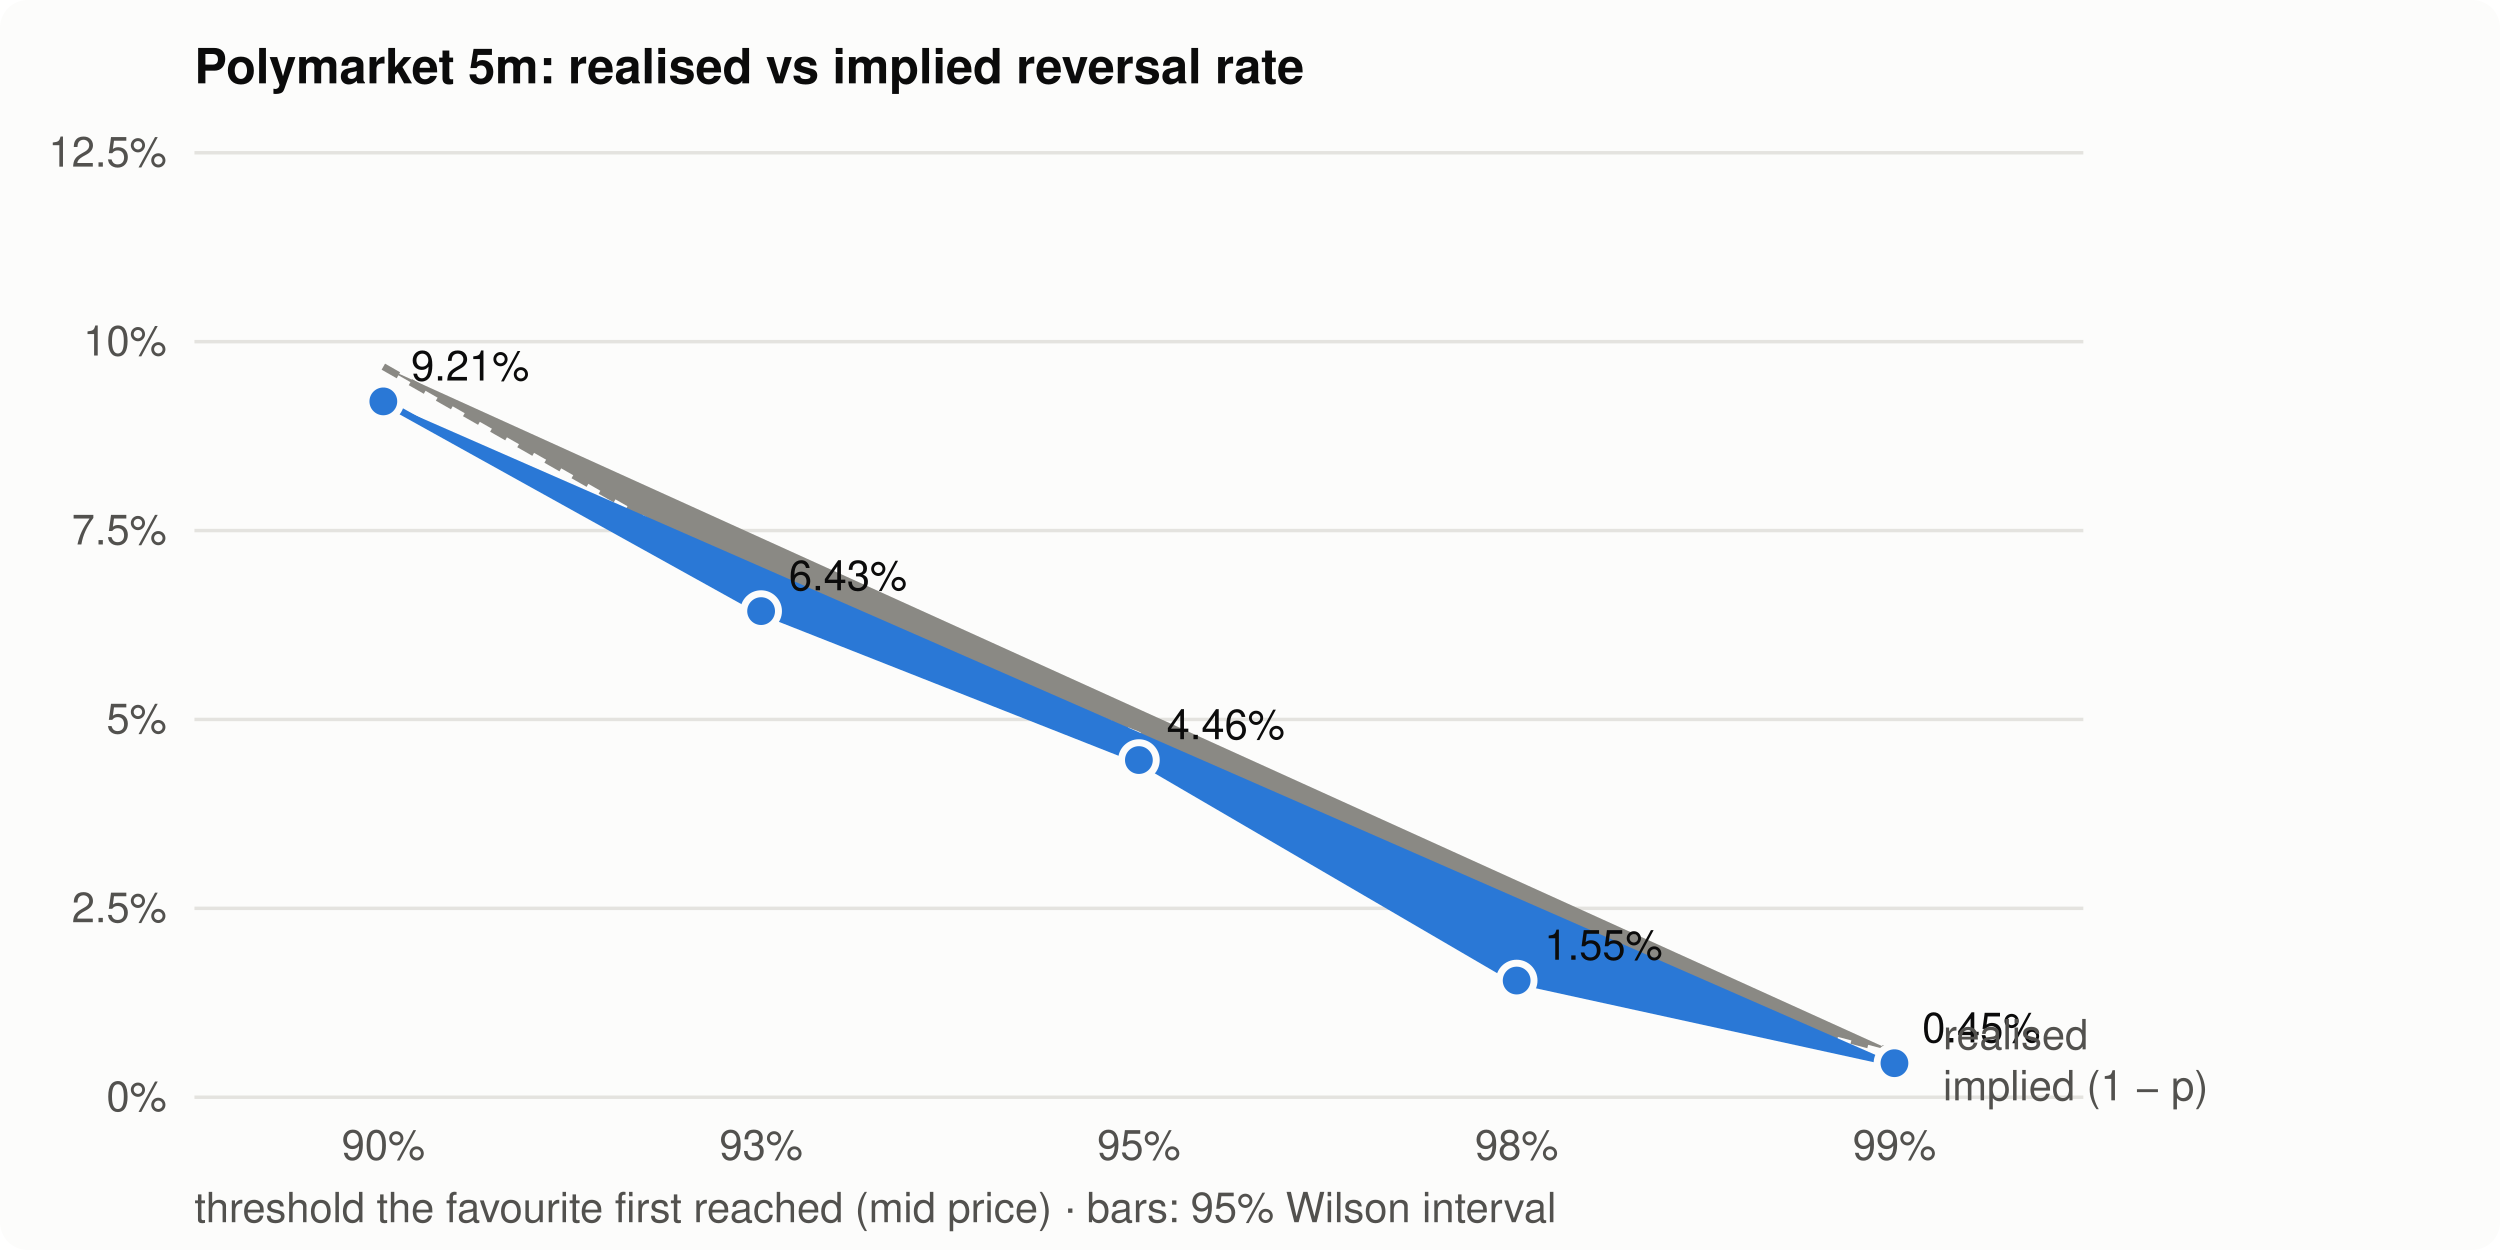
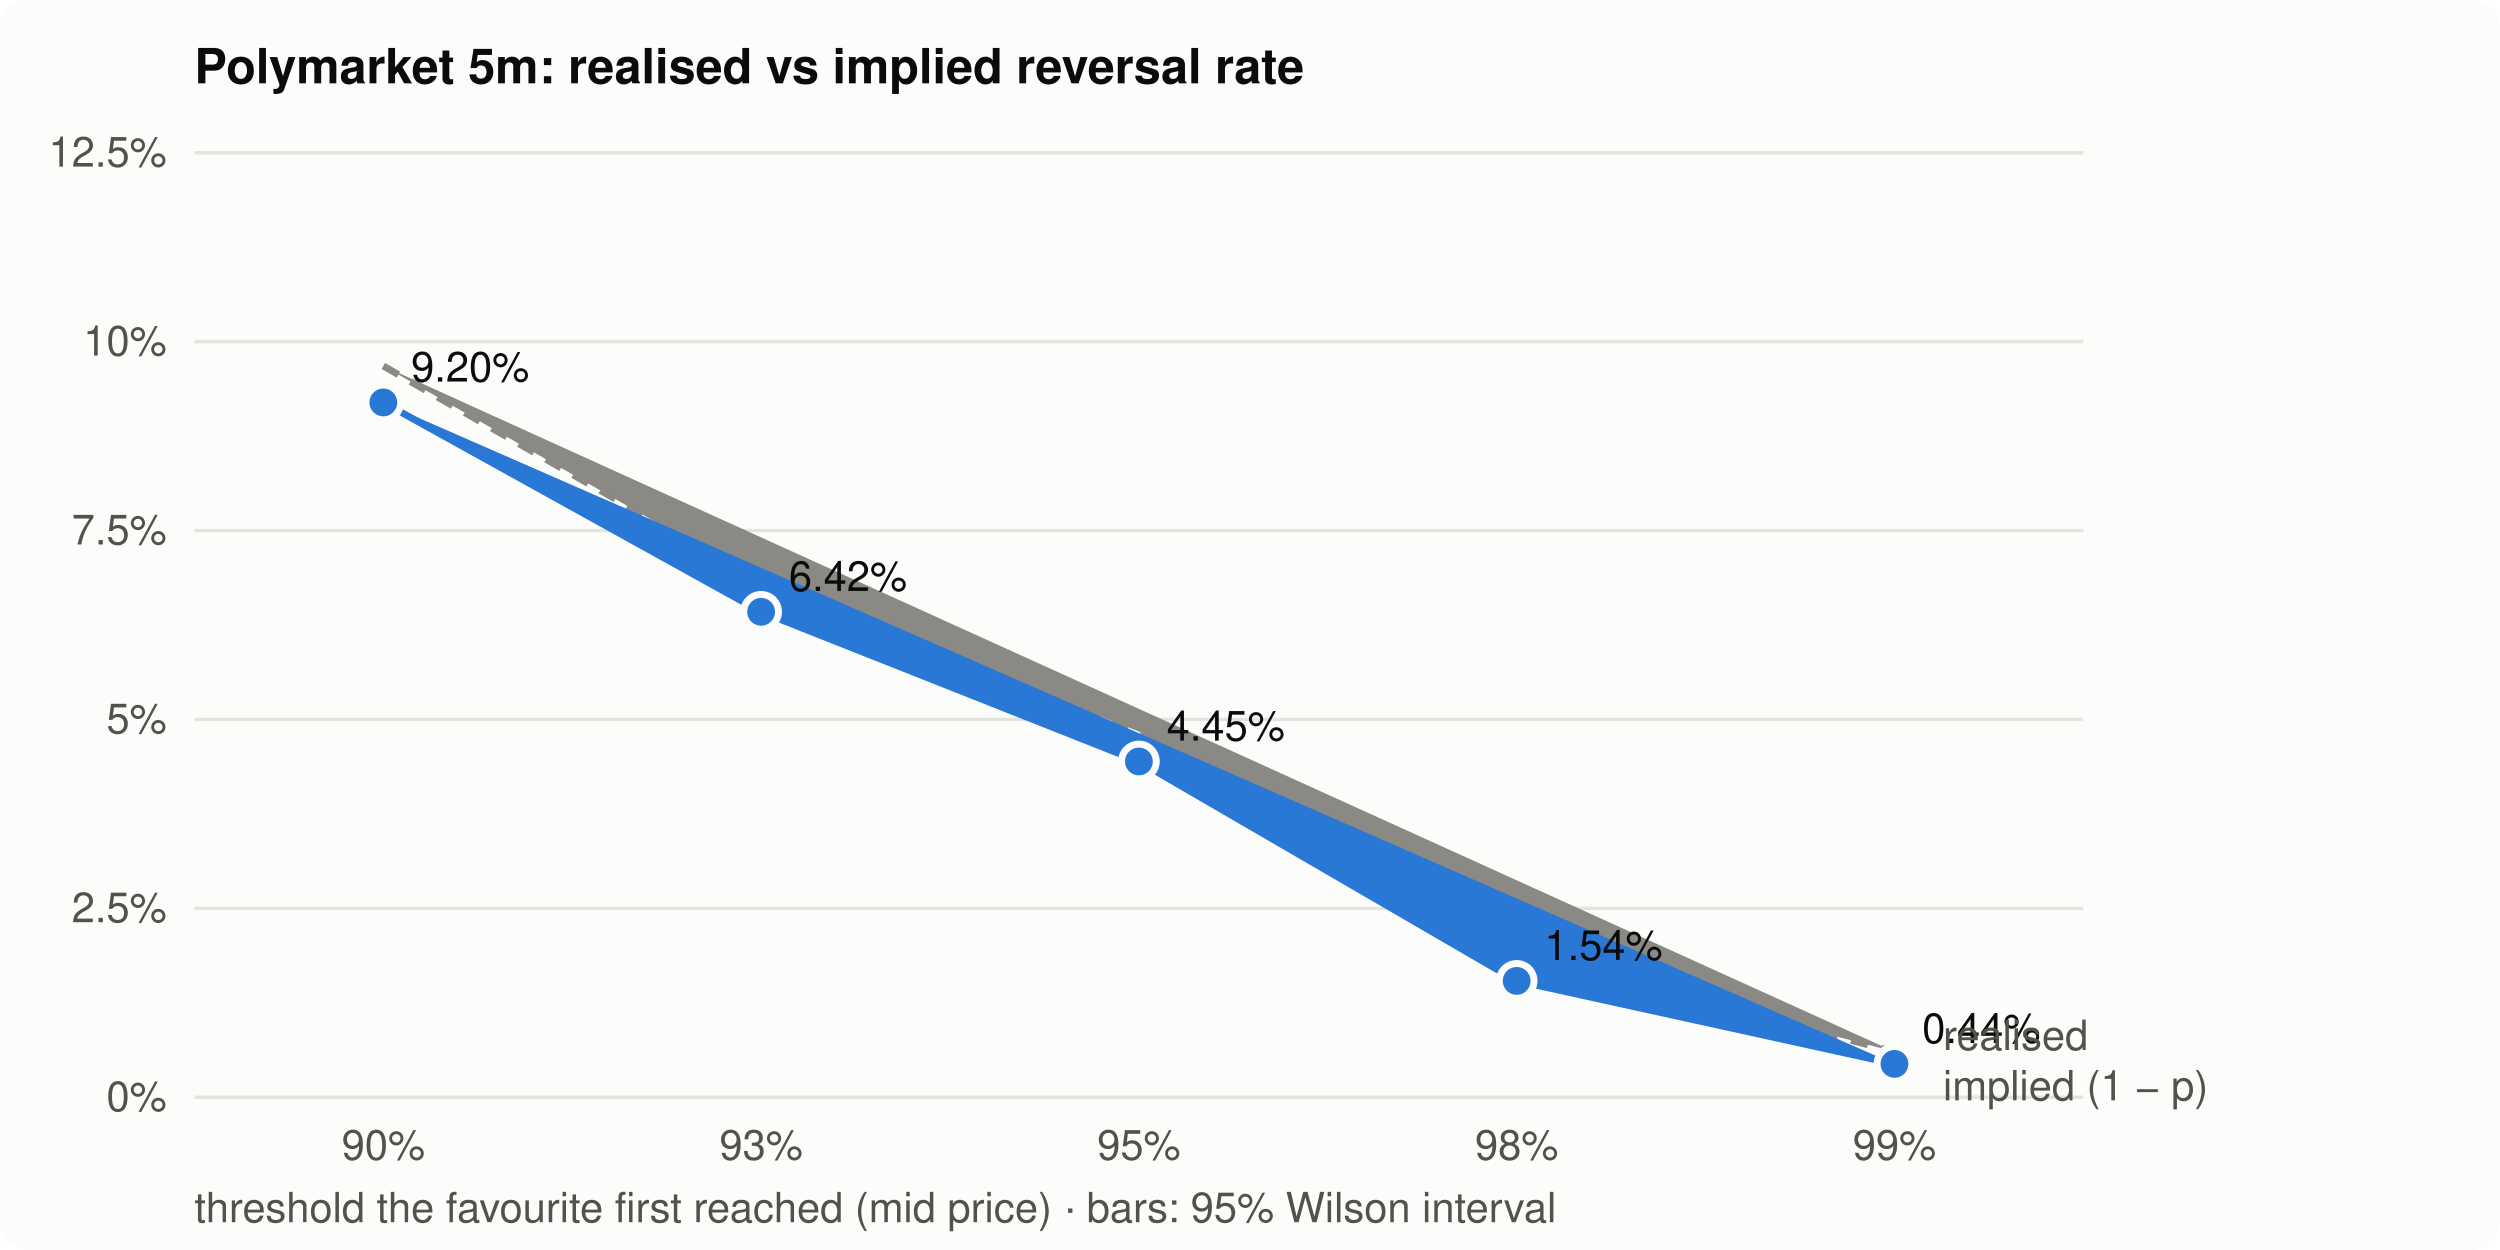
<svg xmlns="http://www.w3.org/2000/svg" viewBox="0 0 720 360" width="720" height="360" role="img" aria-label="Polymarket 5m: realised vs implied reversal rate">
  <style>
  .bg{fill:#fcfcfb} .t1{fill:#0b0b0b} .t2{fill:#52514e} .grid{stroke:#e4e3df}
  .s1{stroke:#2a78d6;fill:#2a78d6} .s2{stroke:#eb6834;fill:#eb6834} .s3{stroke:#1baf7a;fill:#1baf7a}
  .ref{stroke:#8a8984;fill:#8a8984} .ring{stroke:#fcfcfb}
  text{font-family:-apple-system,Segoe UI,Helvetica,Arial,sans-serif;font-size:12px}
  .title{font-size:14px;font-weight:600}
  @media (prefers-color-scheme: dark){
    .bg{fill:#1a1a19} .t1{fill:#f0efec} .t2{fill:#c3c2b7} .grid{stroke:#34332f}
    .s1{stroke:#3987e5;fill:#3987e5} .s2{stroke:#d95926;fill:#d95926} .s3{stroke:#199e70;fill:#199e70}
    .ref{stroke:#9d9c96;fill:#9d9c96} .ring{stroke:#1a1a19}
  }
</style>
  <rect class="bg" width="720" height="360" rx="8" />
  <text class="t1 title" x="56" y="24">Polymarket 5m: realised vs implied reversal rate</text>
  <line class="grid" x1="56" x2="600" y1="316.0" y2="316.0" stroke-width="1" />
  <text class="t2" x="48" y="320.0" text-anchor="end">0%</text>
  <line class="grid" x1="56" x2="600" y1="261.6" y2="261.6" stroke-width="1" />
  <text class="t2" x="48" y="265.6" text-anchor="end">2.5%</text>
  <line class="grid" x1="56" x2="600" y1="207.2" y2="207.2" stroke-width="1" />
  <text class="t2" x="48" y="211.2" text-anchor="end">5%</text>
  <line class="grid" x1="56" x2="600" y1="152.8" y2="152.8" stroke-width="1" />
  <text class="t2" x="48" y="156.8" text-anchor="end">7.5%</text>
  <line class="grid" x1="56" x2="600" y1="98.4" y2="98.4" stroke-width="1" />
  <text class="t2" x="48" y="102.4" text-anchor="end">10%</text>
  <line class="grid" x1="56" x2="600" y1="44.0" y2="44.0" stroke-width="1" />
  <text class="t2" x="48" y="48.0" text-anchor="end">12.5%</text>
  <text class="t2" x="110.4" y="334" text-anchor="middle">90%</text>
  <text class="t2" x="219.2" y="334" text-anchor="middle">93%</text>
  <text class="t2" x="328.0" y="334" text-anchor="middle">95%</text>
  <text class="t2" x="436.8" y="334" text-anchor="middle">98%</text>
  <text class="t2" x="545.6" y="334" text-anchor="middle">99%</text>
-   <path class="ref" d="M110.4,105.6 L219.2,167.8 L328.0,210.7 L436.8,274.4 L545.6,302.9" fill="none" stroke-width="2" stroke-linejoin="round" stroke-dasharray="5 4" />
-   <line class="s1" x1="110.4" x2="110.4" y1="118.8" y2="112.4" stroke-width="2" stroke-linecap="round" />
-   <line class="s1" x1="219.2" x2="219.2" y1="178.8" y2="173.3" stroke-width="2" stroke-linecap="round" />
-   <line class="s1" x1="328.0" x2="328.0" y1="221.2" y2="216.6" stroke-width="2" stroke-linecap="round" />
-   <line class="s1" x1="436.8" x2="436.8" y1="283.8" y2="280.9" stroke-width="2" stroke-linecap="round" />
-   <line class="s1" x1="545.6" x2="545.6" y1="308.3" y2="303.4" stroke-width="2" stroke-linecap="round" />
-   <path class="s1" d="M110.4,115.6 L219.2,176.0 L328.0,218.9 L436.8,282.4 L545.6,306.2" fill="none" stroke-width="2" stroke-linejoin="round" />
-   <circle class="s1 ring" cx="110.4" cy="115.6" r="5" stroke-width="2" />
-   <text class="t1" x="118.4" y="109.6">9.21%</text>
-   <circle class="s1 ring" cx="219.2" cy="176.0" r="5" stroke-width="2" />
-   <text class="t1" x="227.2" y="170.0">6.43%</text>
-   <circle class="s1 ring" cx="328.0" cy="218.9" r="5" stroke-width="2" />
-   <text class="t1" x="336.0" y="212.9">4.46%</text>
-   <circle class="s1 ring" cx="436.8" cy="282.4" r="5" stroke-width="2" />
-   <text class="t1" x="444.8" y="276.4">1.55%</text>
-   <circle class="s1 ring" cx="545.6" cy="306.2" r="5" stroke-width="2" />
-   <text class="t1" x="553.6" y="300.2">0.45%</text>
+   <path class="ref" d="M110.4,105.4 L219.2,167.8 L328.0,210.7 L436.8,274.4 L545.6,302.9" fill="none" stroke-width="2" stroke-linejoin="round" stroke-dasharray="5 4" />
+   <line class="s1" x1="110.4" x2="110.4" y1="119.1" y2="112.7" stroke-width="2" stroke-linecap="round" />
+   <line class="s1" x1="219.2" x2="219.2" y1="178.9" y2="173.5" stroke-width="2" stroke-linecap="round" />
+   <line class="s1" x1="328.0" x2="328.0" y1="221.5" y2="217.0" stroke-width="2" stroke-linecap="round" />
+   <line class="s1" x1="436.8" x2="436.8" y1="283.9" y2="281.0" stroke-width="2" stroke-linecap="round" />
+   <line class="s1" x1="545.6" x2="545.6" y1="308.5" y2="303.7" stroke-width="2" stroke-linecap="round" />
+   <path class="s1" d="M110.4,115.9 L219.2,176.2 L328.0,219.3 L436.8,282.5 L545.6,306.4" fill="none" stroke-width="2" stroke-linejoin="round" />
+   <circle class="s1 ring" cx="110.4" cy="115.9" r="5" stroke-width="2" />
+   <text class="t1" x="118.4" y="109.9">9.20%</text>
+   <circle class="s1 ring" cx="219.2" cy="176.2" r="5" stroke-width="2" />
+   <text class="t1" x="227.2" y="170.2">6.42%</text>
+   <circle class="s1 ring" cx="328.0" cy="219.3" r="5" stroke-width="2" />
+   <text class="t1" x="336.0" y="213.3">4.45%</text>
+   <circle class="s1 ring" cx="436.8" cy="282.5" r="5" stroke-width="2" />
+   <text class="t1" x="444.8" y="276.5">1.54%</text>
+   <circle class="s1 ring" cx="545.6" cy="306.4" r="5" stroke-width="2" />
+   <text class="t1" x="553.6" y="300.4">0.44%</text>
  <text class="t2" x="559.6" y="316.9">implied (1 − p)</text>
-   <text class="t2" x="559.6" y="302.2">realised</text>
+   <text class="t2" x="559.6" y="302.4">realised</text>
  <text class="t2" x="56" y="352">threshold the favourite first reached (mid price) · bars: 95% Wilson interval</text>
</svg>
